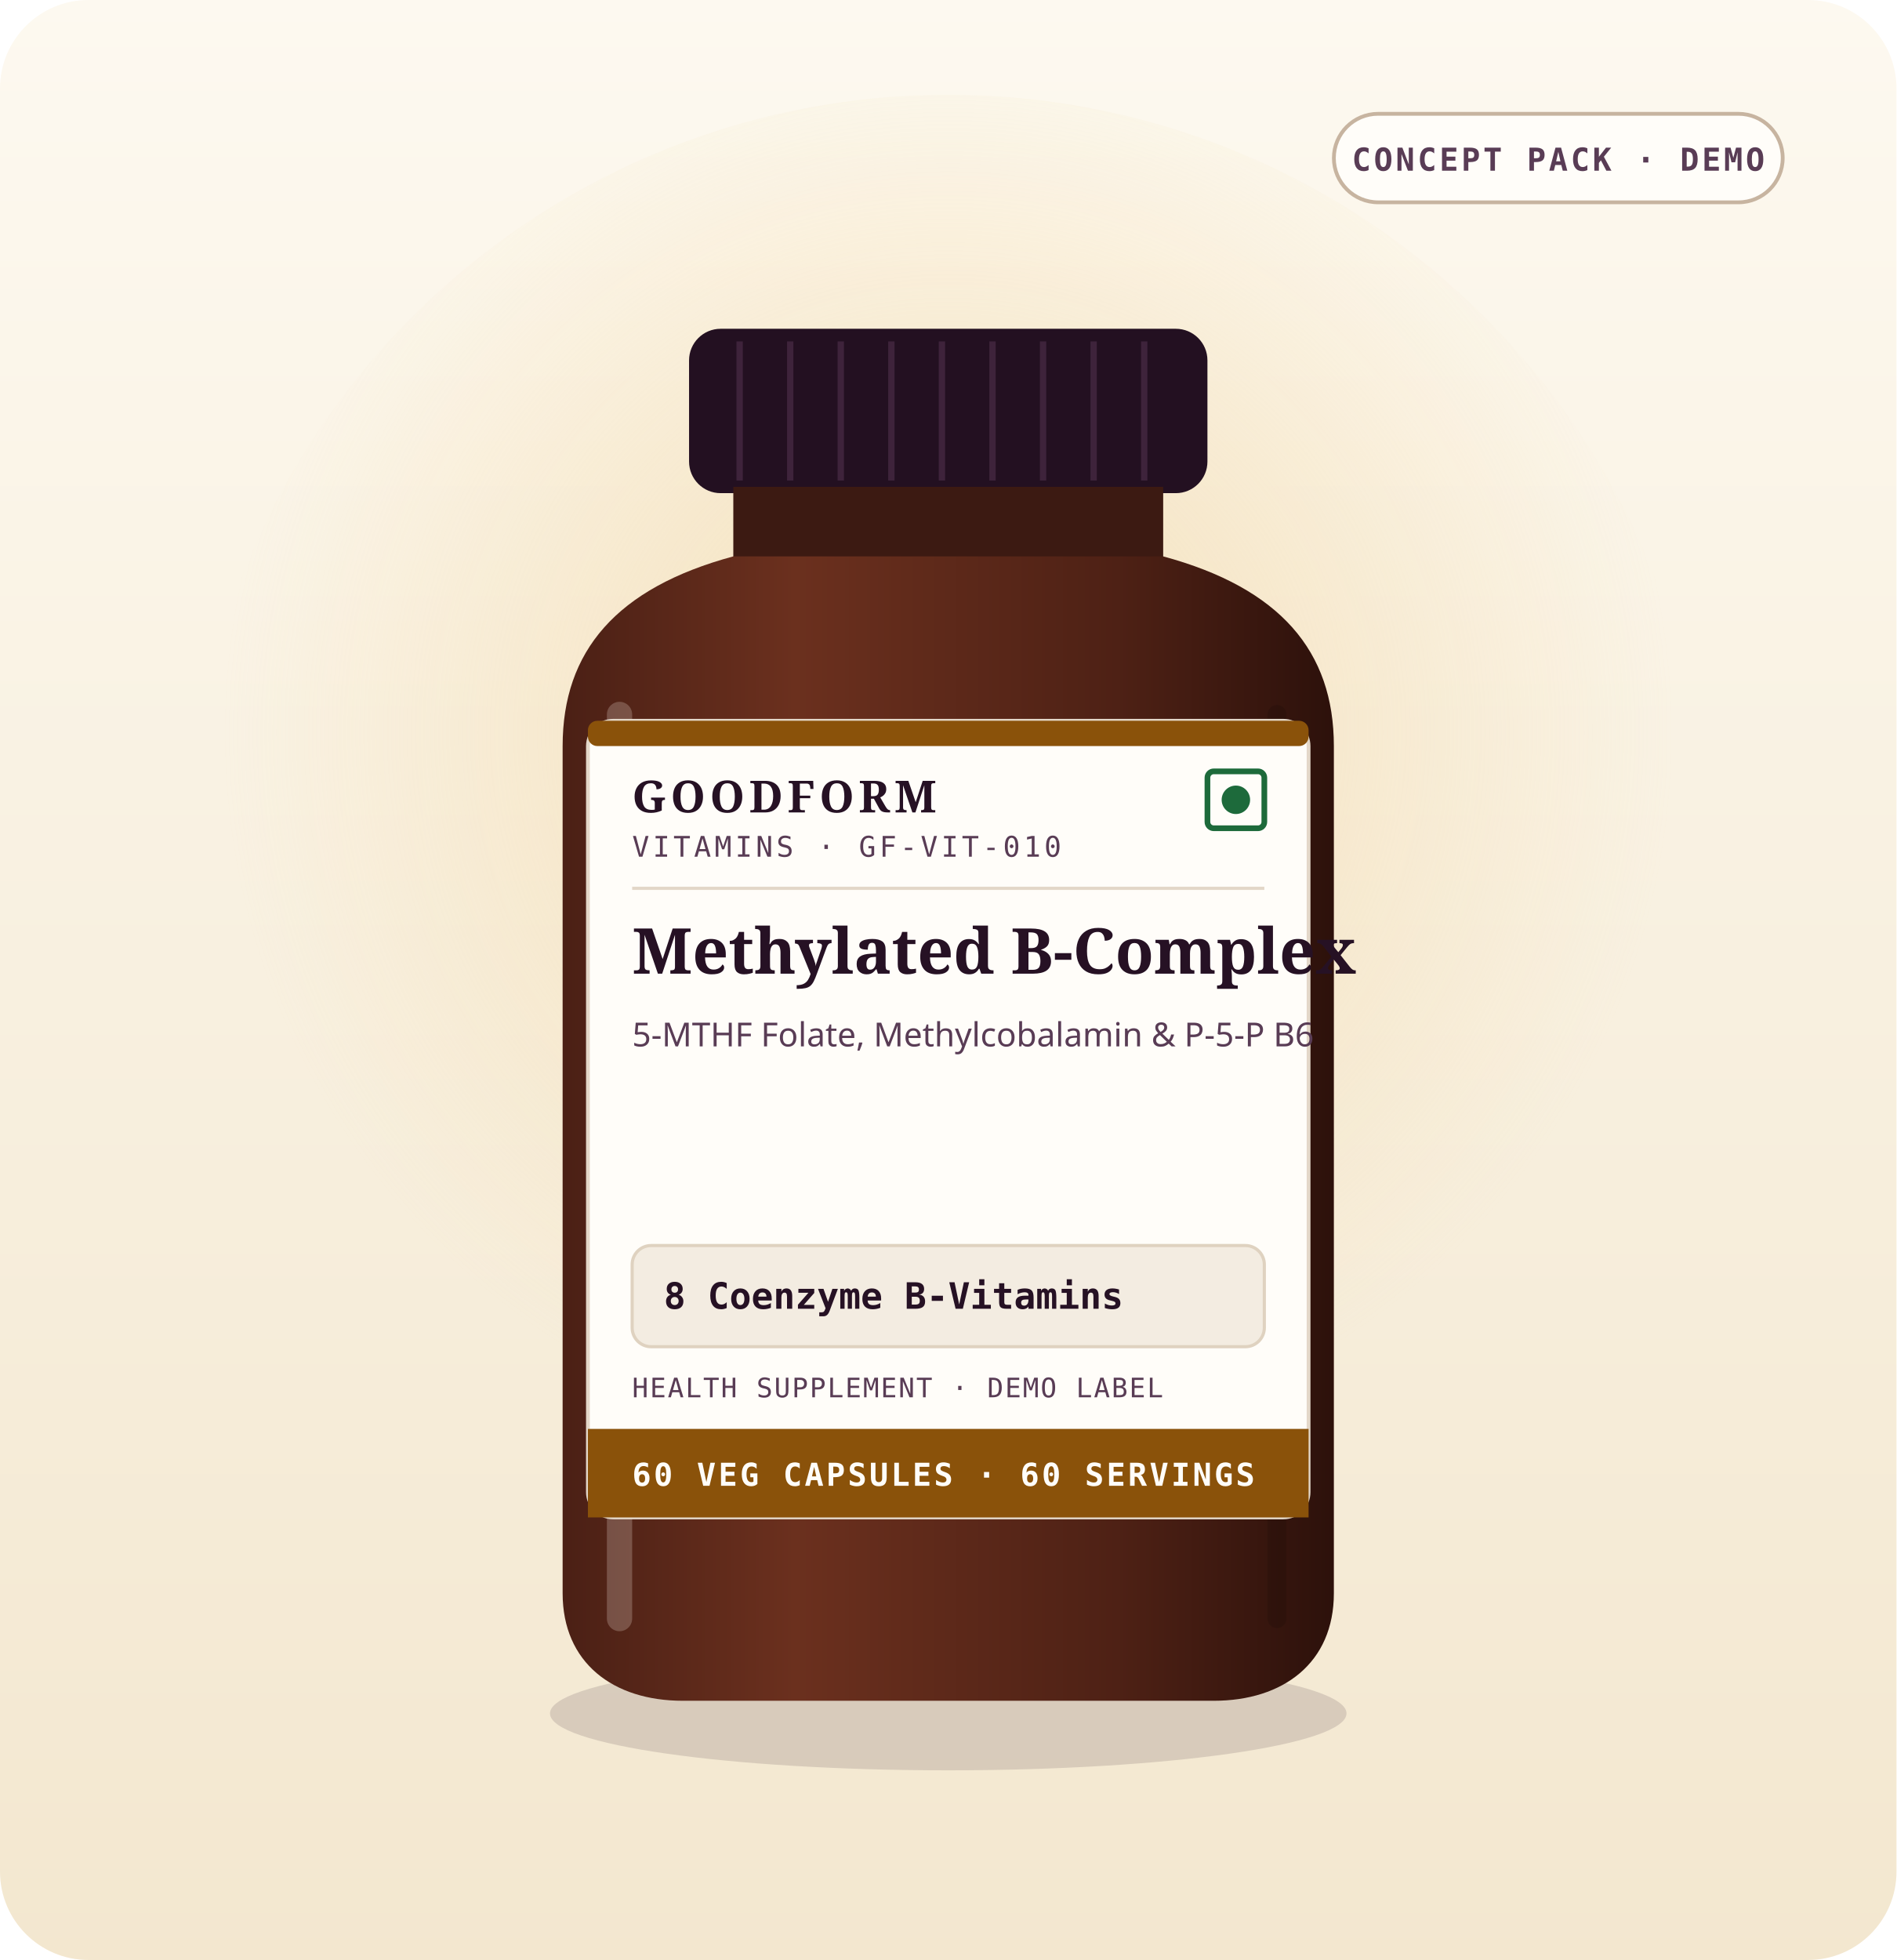
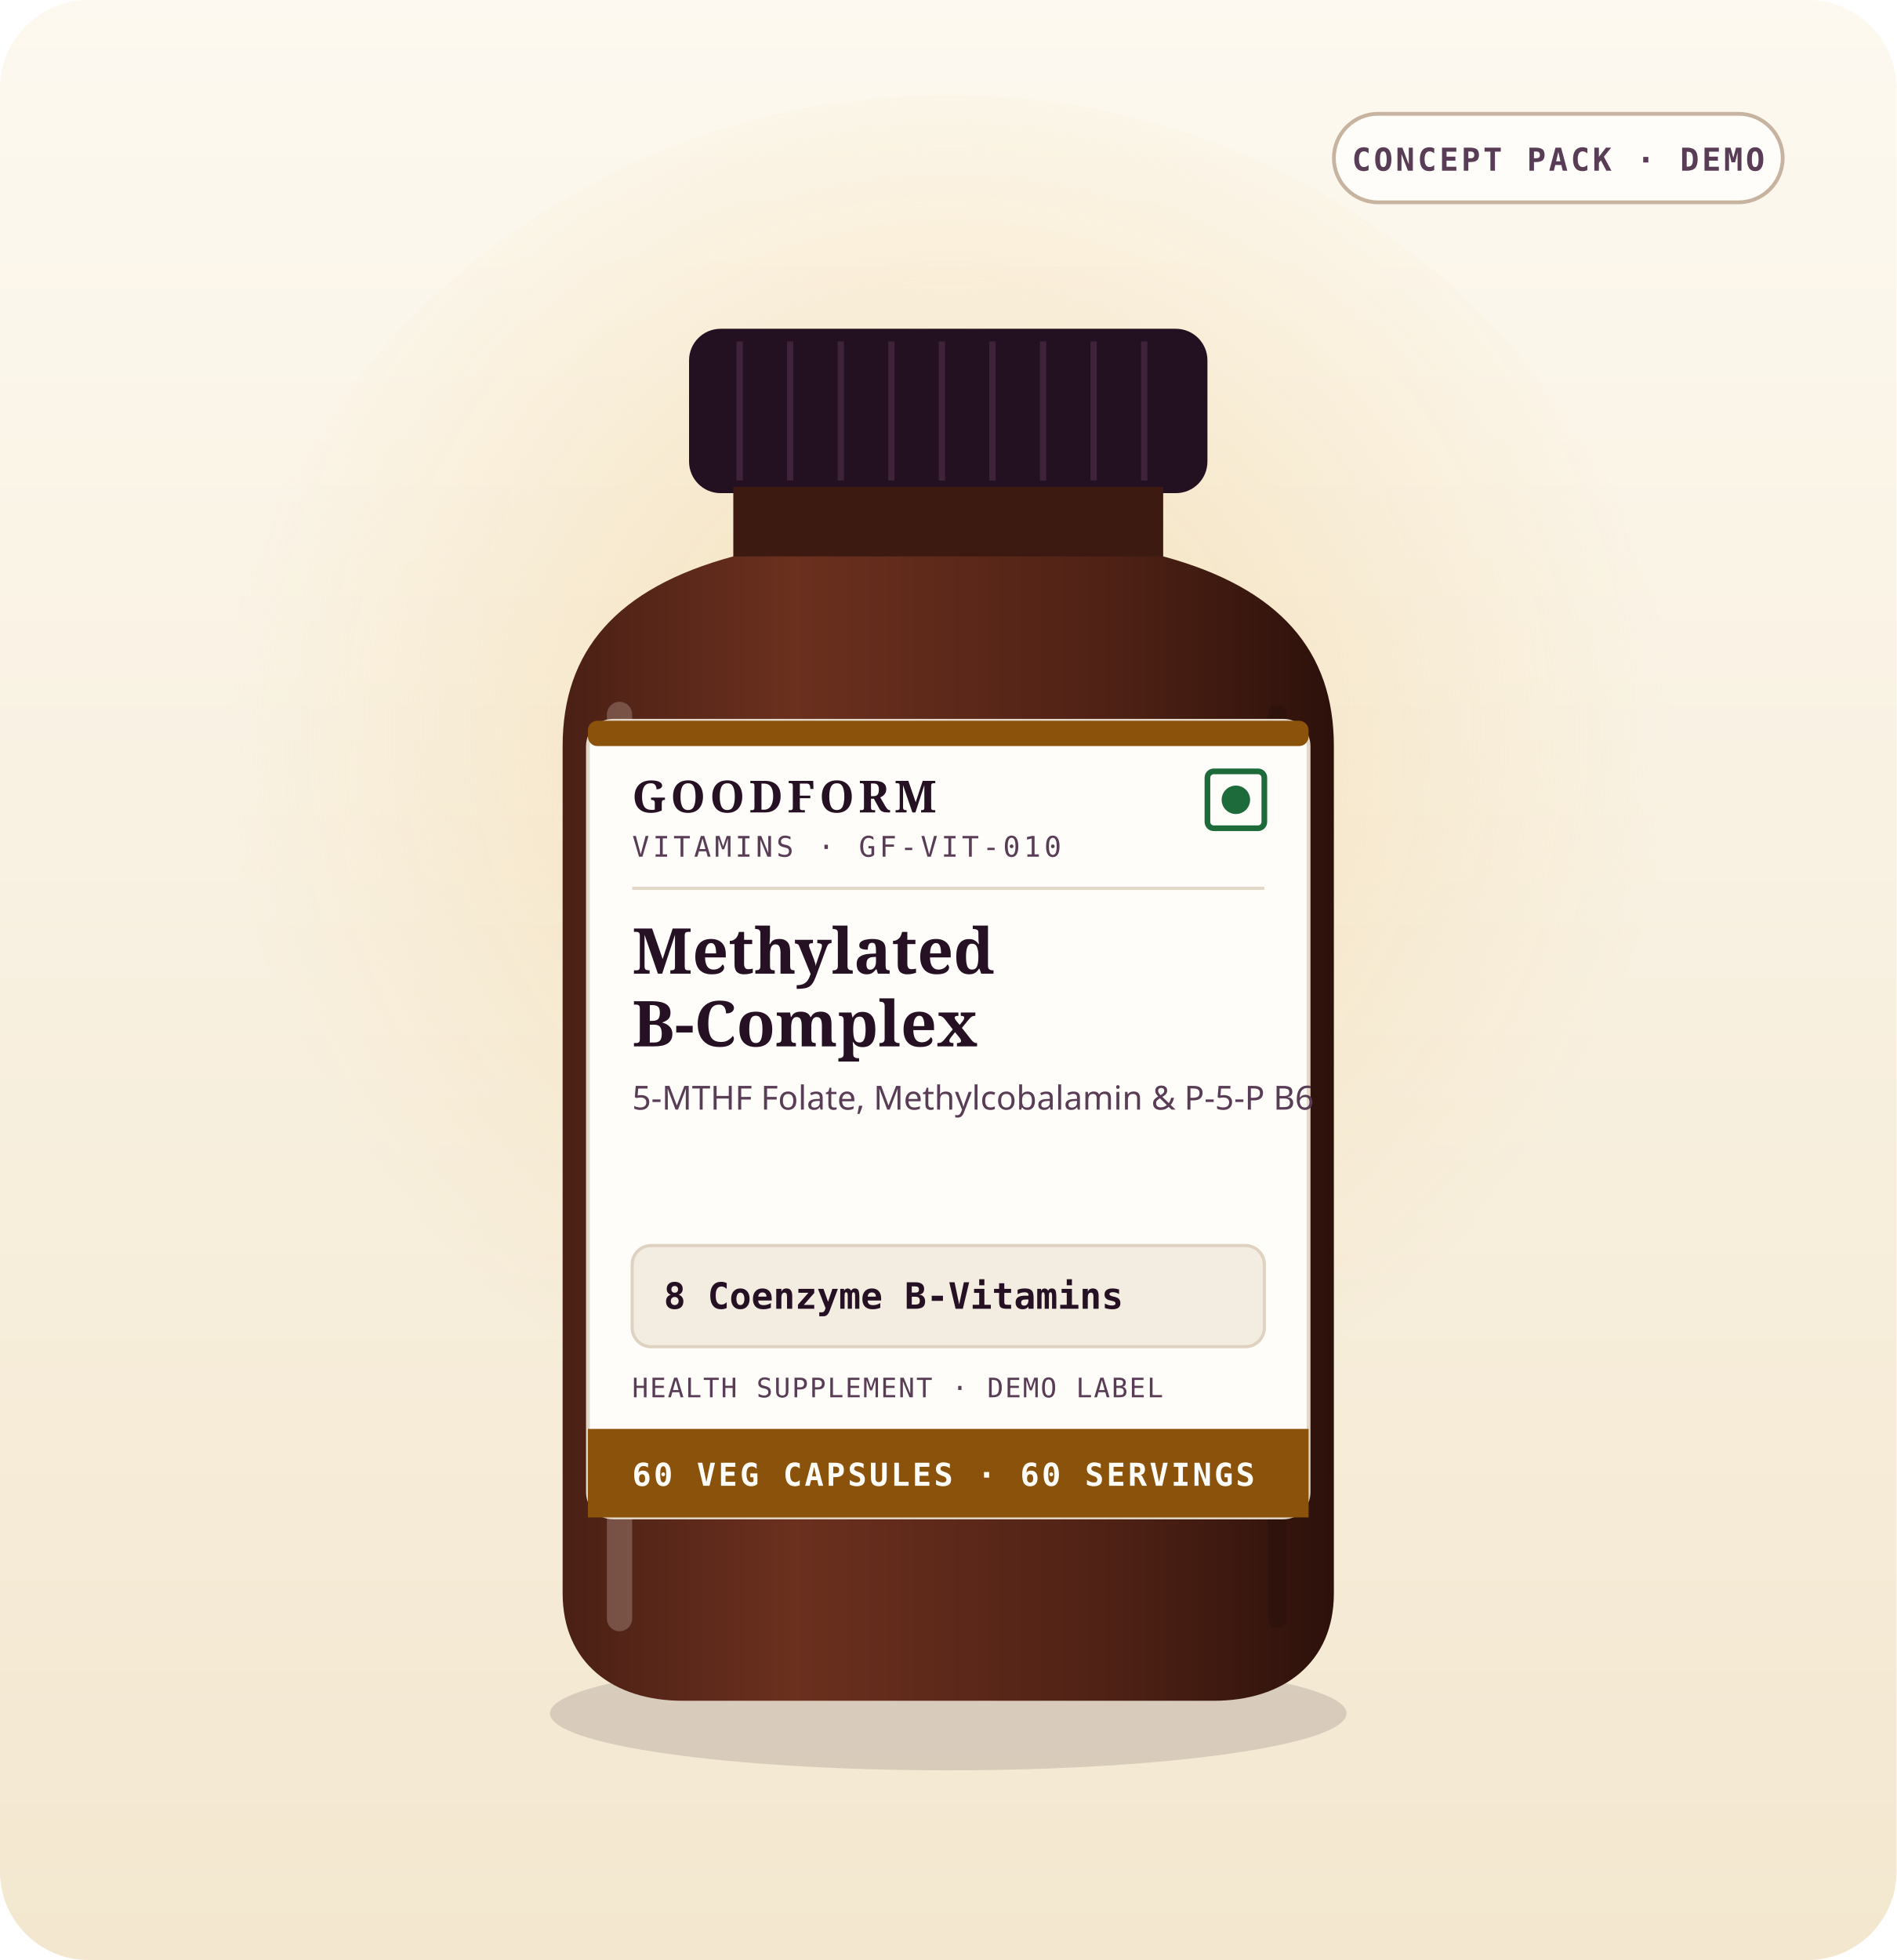
<svg xmlns="http://www.w3.org/2000/svg" viewBox="0 0 600 620" role="img" aria-label="Methylated B-Complex concept packshot (demo only)">
  <defs>
    <linearGradient id="bgGrad" x1="0" y1="0" x2="0" y2="1">
      <stop offset="0%" stop-color="#FDF9F0" />
      <stop offset="100%" stop-color="#F3E7CF" />
    </linearGradient>
    <radialGradient id="aura" cx="50%" cy="42%" r="48%">
      <stop offset="0%" stop-color="#F2D8A7" stop-opacity="0.72" />
      <stop offset="100%" stop-color="#F2D8A7" stop-opacity="0" />
    </radialGradient>
    <linearGradient id="amberGlass" x1="0" y1="0" x2="1" y2="0">
      <stop offset="0%" stop-color="#4B2015" />
      <stop offset="30%" stop-color="#6B301E" />
      <stop offset="72%" stop-color="#4E2115" />
      <stop offset="100%" stop-color="#2D110B" />
    </linearGradient>
    <linearGradient id="plumGlass" x1="0" y1="0" x2="1" y2="0">
      <stop offset="0%" stop-color="#261124" />
      <stop offset="35%" stop-color="#452141" />
      <stop offset="75%" stop-color="#2B1429" />
      <stop offset="100%" stop-color="#190A18" />
    </linearGradient>
    <linearGradient id="tubBody" x1="0" y1="0" x2="1" y2="0">
      <stop offset="0%" stop-color="#F5EFE6" />
      <stop offset="38%" stop-color="#FFFDF9" />
      <stop offset="100%" stop-color="#E7DDD0" />
    </linearGradient>
  </defs>
  <rect width="600" height="620" rx="28" fill="url(#bgGrad)" />
  <circle cx="300" cy="270" r="240" fill="url(#aura)" />
  <g transform="translate(422, 36)">
    <rect x="0" y="0" width="142" height="28" rx="14" fill="#FFFDF9" stroke="#C7B4A0" stroke-width="1.2" />
    <text x="71" y="18" text-anchor="middle" font-family="ui-monospace, monospace" font-size="10" font-weight="700" fill="#593C55" letter-spacing="0.9">CONCEPT PACK · DEMO</text>
  </g>
  <ellipse cx="300" cy="542" rx="126" ry="18" fill="#261124" opacity="0.14" />
  <rect x="218" y="104" width="164" height="52" rx="10" fill="#231021" />
  <g stroke="#3E233B" stroke-width="2">
    <line x1="234" y1="108" x2="234" y2="152" />
    <line x1="250" y1="108" x2="250" y2="152" />
    <line x1="266" y1="108" x2="266" y2="152" />
    <line x1="282" y1="108" x2="282" y2="152" />
    <line x1="298" y1="108" x2="298" y2="152" />
    <line x1="314" y1="108" x2="314" y2="152" />
    <line x1="330" y1="108" x2="330" y2="152" />
    <line x1="346" y1="108" x2="346" y2="152" />
    <line x1="362" y1="108" x2="362" y2="152" />
  </g>
  <rect x="232" y="154" width="136" height="24" fill="#3C1A12" />
  <path d="M232 176 C195 186, 178 206, 178 236 L178 504 C178 526, 194 538, 216 538 L384 538 C406 538, 422 526, 422 504 L422 236 C422 206, 405 186, 368 176 Z" fill="url(#amberGlass)" />
  <path d="M196 226 L196 512" stroke="#FFF6EB" stroke-width="8" stroke-linecap="round" opacity="0.22" />
  <path d="M404 226 L404 512" stroke="#180806" stroke-width="6" stroke-linecap="round" opacity="0.22" />
  <g>
    <rect x="186" y="228" width="228" height="252" rx="8" fill="#FFFDF9" stroke="#E3D7C8" stroke-width="1.2" />
    <rect x="186" y="228" width="228" height="8" rx="3" fill="#8A520A" />
    <text x="200" y="257" font-family="Georgia, serif" font-size="14" font-weight="700" fill="#261124" letter-spacing="1.4">GOODFORM</text>
    <text x="200" y="271" font-family="ui-monospace, monospace" font-size="9" fill="#593C55" letter-spacing="1.1">VITAMINS · GF-VIT-010</text>
    <g transform="translate(382, 244)">
      <rect x="0" y="0" width="18" height="18" rx="2" fill="#FFFDF9" stroke="#1D6A3B" stroke-width="1.8" />
      <circle cx="9" cy="9" r="4.5" fill="#1D6A3B" />
    </g>
    <line x1="200" y1="281" x2="400" y2="281" stroke="#E3D7C8" stroke-width="1" />
-     <text x="200" y="308" font-family="Georgia, serif" font-size="20" font-weight="700" fill="#261124">Methylated B-Complex</text>
-     <text x="200" y="331" font-family="system-ui, sans-serif" font-size="10.5" fill="#593C55">5-MTHF Folate, Methylcobalamin &amp; P-5-P B6</text>
+     <text x="200" y="308" font-family="Georgia, serif" font-size="20" font-weight="700" fill="#261124">Methylated</text>
+     <text x="200" y="331" font-family="Georgia, serif" font-size="20" font-weight="700" fill="#261124">B-Complex</text>
+     <text x="200" y="351" font-family="system-ui, sans-serif" font-size="10.5" fill="#593C55">5-MTHF Folate, Methylcobalamin &amp; P-5-P B6</text>
    <rect x="200" y="394" width="200" height="32" rx="6" fill="#F3ECE1" stroke="#DFD2C0" />
    <text x="210" y="414" font-family="ui-monospace, monospace" font-size="11.5" font-weight="700" fill="#261124">8 Coenzyme B-Vitamins</text>
    <text x="200" y="442" font-family="ui-monospace, monospace" font-size="8.5" fill="#593C55" letter-spacing="0.5">HEALTH SUPPLEMENT · DEMO LABEL</text>
    <rect x="186" y="452" width="228" height="28" fill="#8A520A" />
    <text x="200" y="470" font-family="ui-monospace, monospace" font-size="10" font-weight="600" fill="#FFFDF9" letter-spacing="0.8">60 VEG CAPSULES · 60 SERVINGS</text>
  </g>
</svg>
